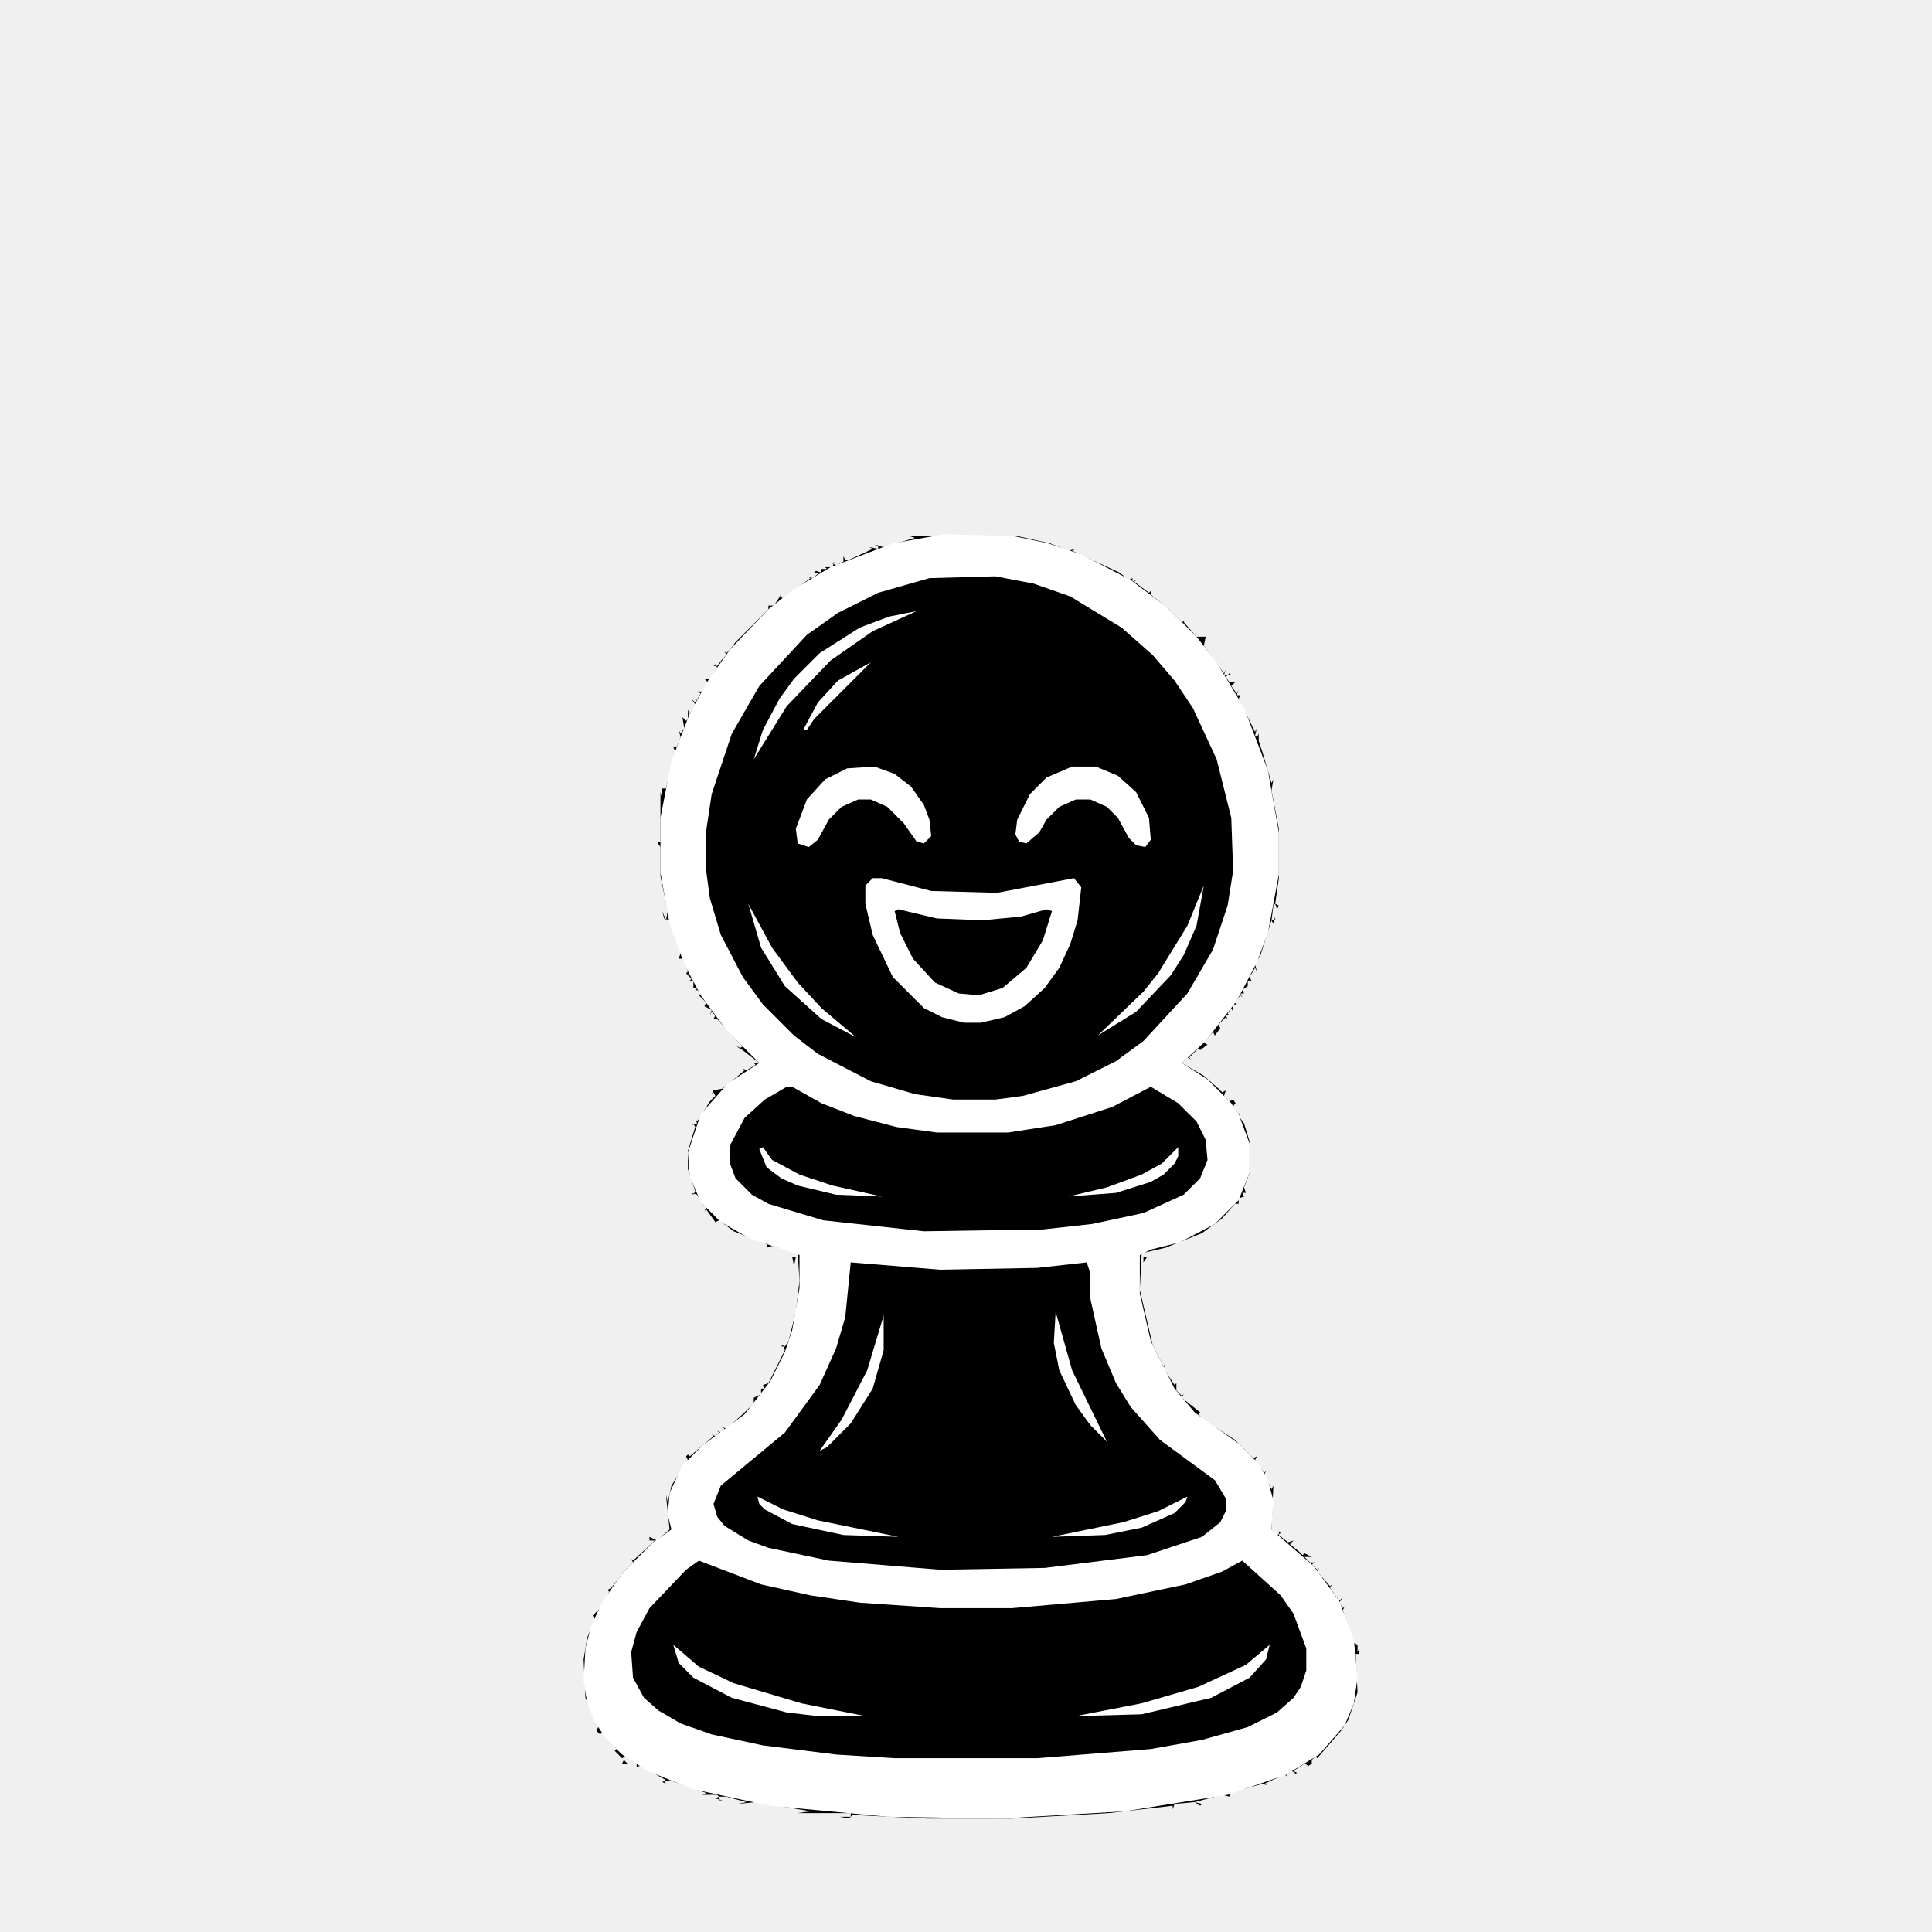
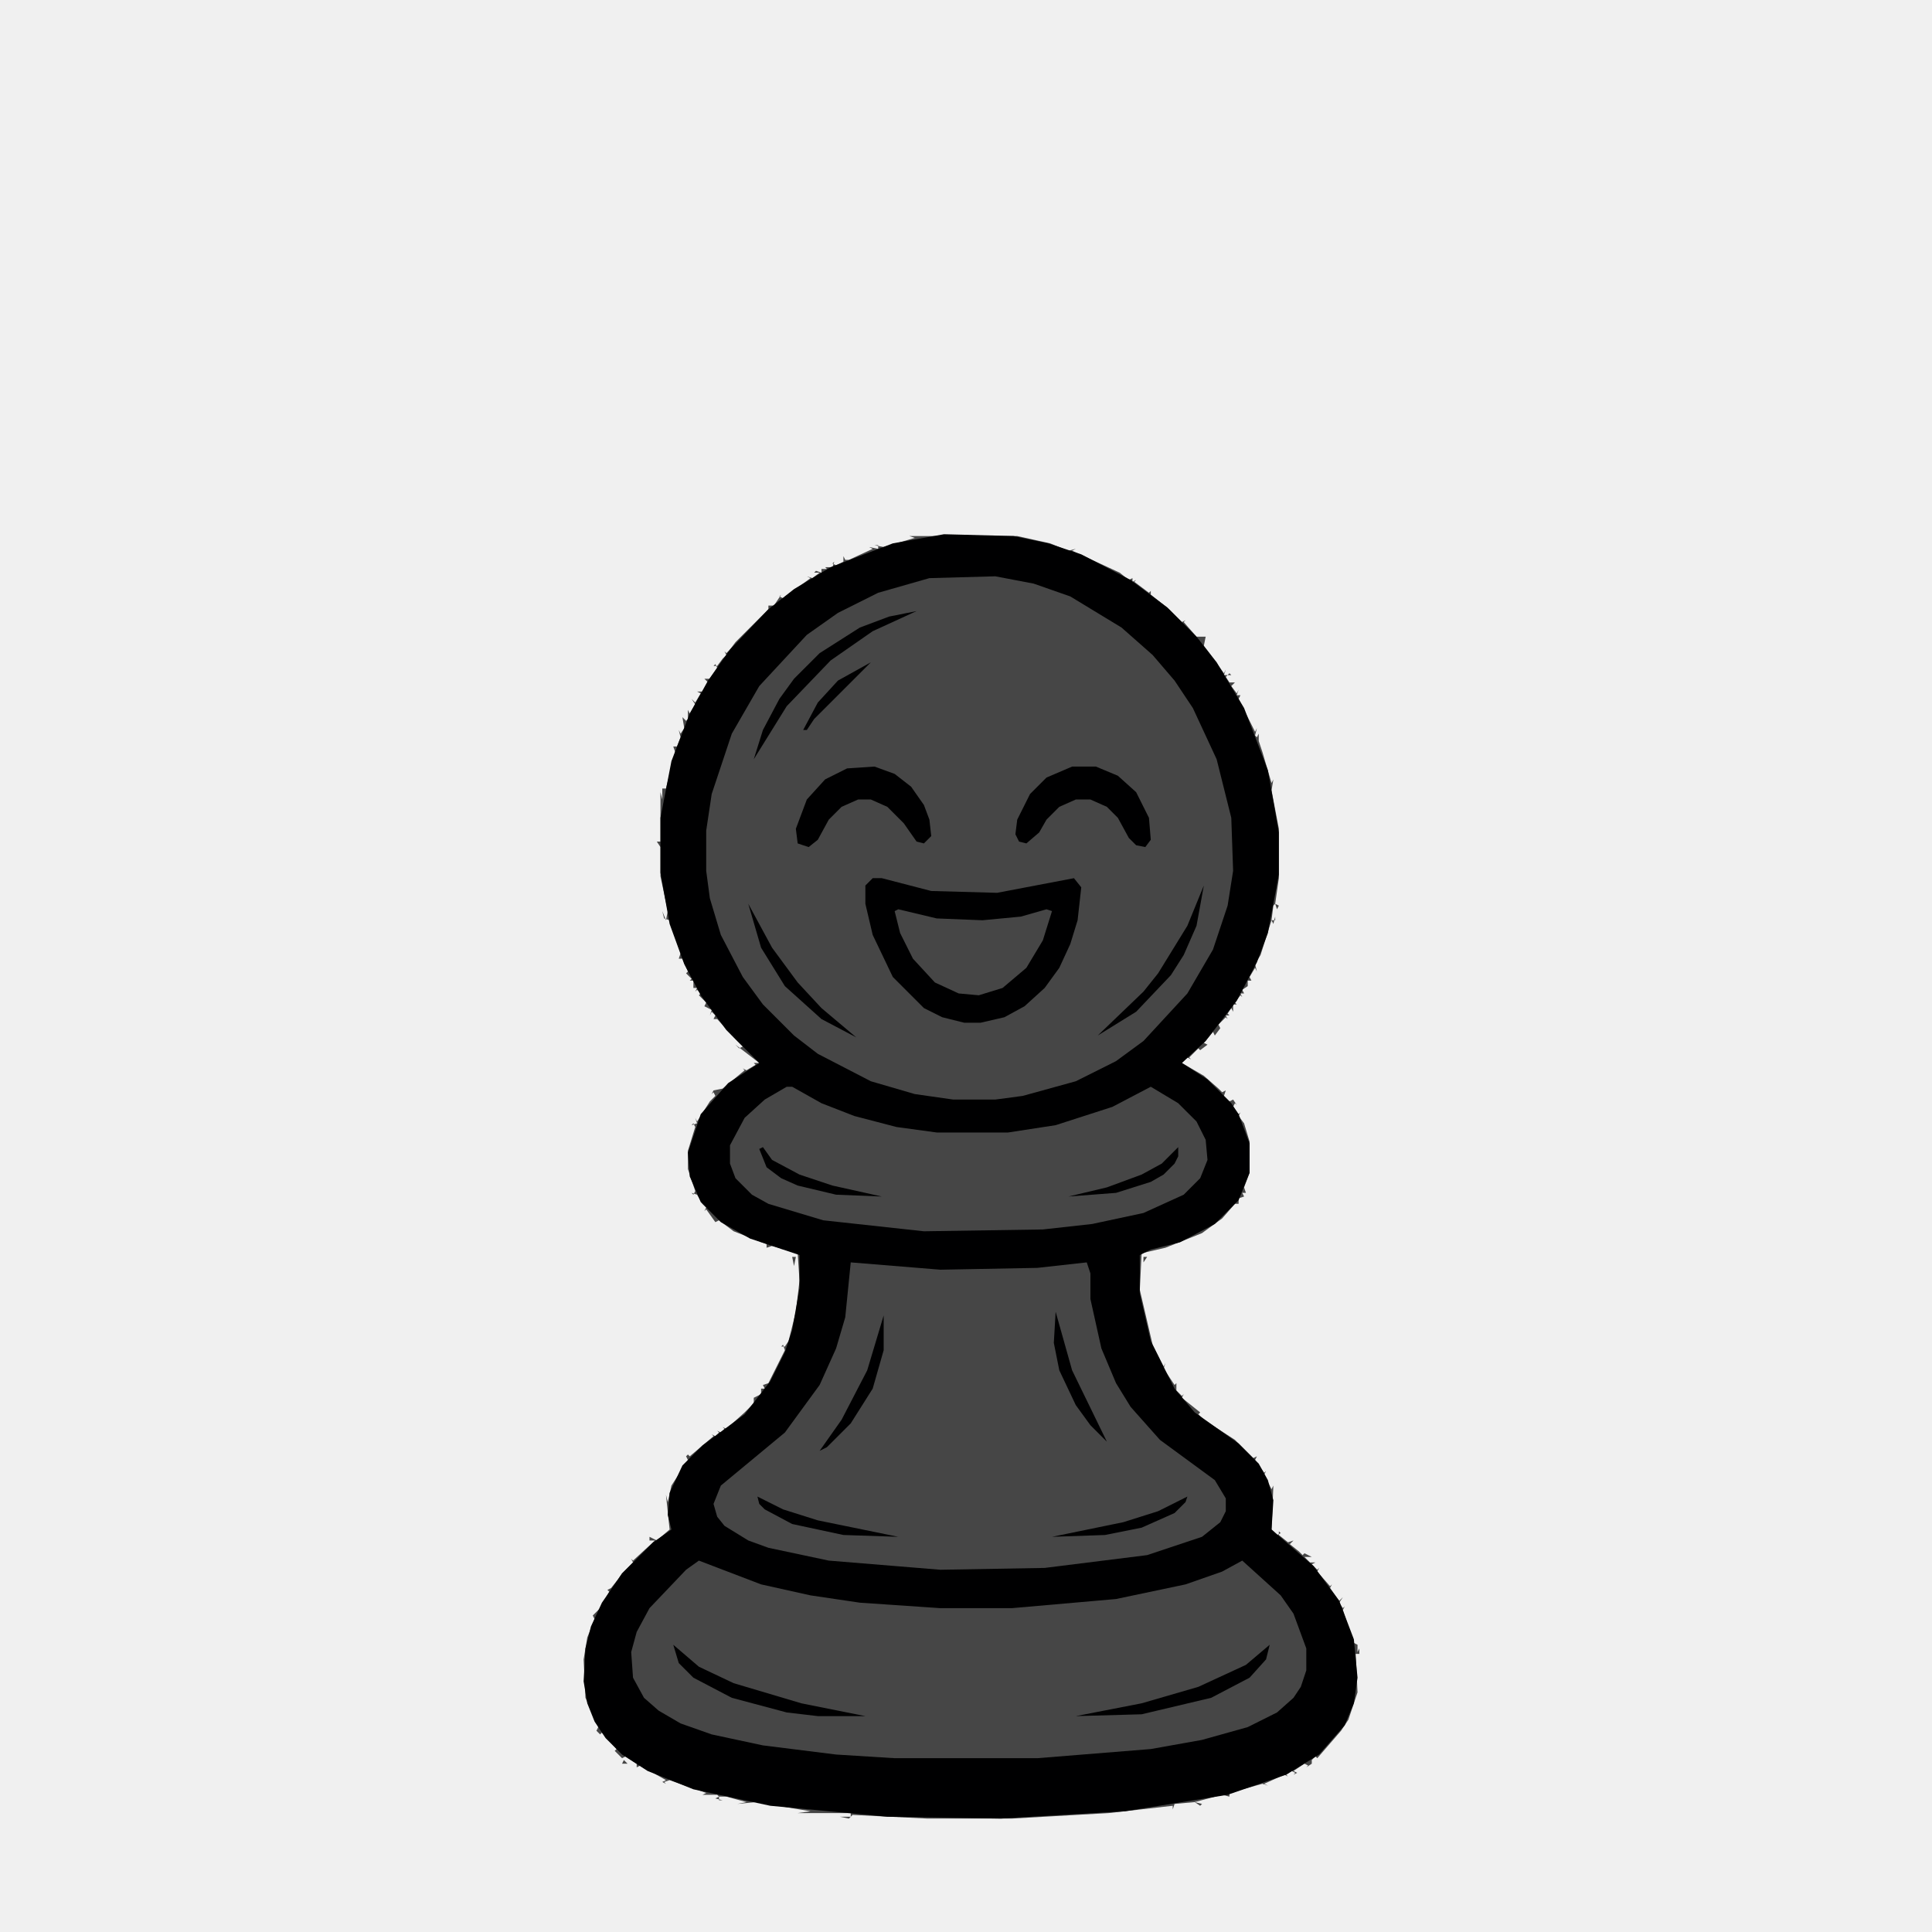
<svg xmlns="http://www.w3.org/2000/svg" width="1056" height="1056" viewBox="0 0 1056 1056">
-   <path d="M 627 687 L 625 687 L 625 690 Z M 435 687 L 433 687 L 434 692 Z M 497 293 L 500 294 L 483 299 L 478 298 L 480 298 L 480 300 L 475 299 L 477 300 L 464 306 L 462 306 L 461 304 L 461 307 L 457 309 L 455 308 L 456 307 L 455 310 L 451 310 L 452 311 L 449 311 L 449 313 L 446 312 L 445 313 L 448 313 L 444 316 L 441 315 L 443 316 L 428 327 L 426 326 L 427 325 L 423 331 L 420 331 L 420 333 L 402 351 L 401 350 L 399 352 L 401 350 L 402 351 L 399 355 L 397 354 L 399 355 L 397 357 L 396 356 L 395 357 L 396 356 L 397 358 L 395 360 L 394 359 L 395 360 L 392 364 L 390 364 L 391 363 L 392 365 L 388 371 L 385 371 L 387 373 L 384 378 L 381 378 L 383 379 L 380 384 L 378 382 L 380 385 L 377 390 L 376 388 L 376 393 L 375 394 L 373 392 L 374 398 L 372 401 L 371 399 L 372 403 L 370 408 L 368 408 L 369 411 L 364 431 L 362 431 L 362 437 L 361 433 L 361 460 L 359 460 L 359 449 L 359 460 L 361 463 L 361 479 L 365 498 L 364 503 L 362 498 L 363 502 L 366 503 L 372 521 L 371 524 L 373 524 L 376 531 L 375 532 L 373 530 L 378 535 L 377 536 L 379 536 L 379 540 L 381 540 L 380 542 L 381 541 L 383 543 L 382 544 L 384 546 L 382 547 L 384 546 L 386 548 L 385 550 L 389 552 L 388 555 L 389 553 L 391 555 L 390 557 L 392 557 L 402 568 L 400 570 L 402 568 L 406 572 L 404 573 L 402 571 L 415 581 L 412 581 L 413 582 L 408 585 L 406 584 L 407 585 L 395 595 L 390 596 L 389 598 L 390 597 L 391 599 L 388 602 L 385 602 L 388 602 L 381 613 L 380 611 L 381 614 L 378 615 L 379 614 L 380 616 L 376 629 L 376 639 L 380 651 L 379 653 L 378 652 L 381 653 L 384 658 L 383 660 L 384 658 L 386 660 L 385 662 L 386 661 L 391 668 L 393 667 L 401 673 L 419 680 L 419 682 L 422 681 L 436 685 L 437 700 L 435 717 L 431 733 L 429 736 L 427 736 L 428 735 L 429 738 L 420 756 L 417 757 L 418 759 L 416 759 L 416 762 L 412 764 L 412 767 L 407 772 L 405 770 L 407 772 L 397 781 L 395 780 L 396 781 L 394 783 L 392 782 L 393 783 L 391 785 L 389 784 L 390 785 L 377 796 L 375 794 L 376 795 L 373 798 L 375 796 L 376 798 L 367 812 L 365 821 L 364 817 L 366 836 L 359 842 L 355 840 L 355 842 L 358 842 L 346 853 L 345 852 L 346 854 L 340 860 L 338 858 L 340 860 L 338 863 L 336 861 L 337 860 L 336 861 L 338 863 L 334 868 L 332 866 L 333 865 L 332 866 L 334 868 L 332 869 L 333 870 L 328 879 L 323 884 L 324 883 L 325 885 L 321 895 L 319 907 L 320 928 L 327 944 L 326 946 L 328 948 L 329 947 L 337 956 L 336 957 L 341 962 L 340 964 L 343 964 L 342 965 L 343 964 L 340 961 L 342 960 L 348 964 L 348 966 L 350 965 L 364 973 L 362 974 L 364 975 L 363 974 L 366 973 L 386 980 L 384 981 L 392 981 L 393 982 L 391 983 L 395 984 L 393 984 L 393 982 L 397 982 L 408 985 L 403 986 L 413 985 L 443 990 L 436 991 L 465 991 L 465 993 L 459 993 L 464 994 L 466 992 L 507 994 L 553 994 L 606 991 L 641 987 L 641 989 L 642 986 L 653 985 L 656 987 L 657 986 L 653 985 L 668 981 L 672 982 L 672 980 L 690 975 L 693 976 L 691 975 L 702 970 L 704 971 L 703 970 L 706 968 L 708 969 L 707 970 L 709 969 L 707 968 L 713 964 L 715 965 L 714 966 L 717 964 L 717 962 L 719 960 L 720 961 L 733 946 L 734 947 L 733 946 L 737 940 L 742 925 L 741 904 L 743 904 L 743 901 L 742 903 L 742 899 L 740 898 L 734 880 L 735 878 L 734 879 L 732 876 L 734 873 L 732 875 L 727 868 L 728 866 L 727 867 L 720 859 L 721 857 L 720 858 L 717 855 L 719 854 L 716 854 L 713 851 L 717 851 L 713 849 L 712 850 L 710 848 L 711 847 L 710 848 L 705 844 L 707 842 L 704 843 L 699 839 L 699 837 L 700 838 L 698 839 L 695 836 L 696 812 L 695 814 L 691 806 L 692 804 L 691 805 L 686 798 L 687 796 L 685 797 L 675 787 L 658 776 L 655 773 L 656 772 L 646 764 L 647 762 L 646 763 L 643 760 L 643 756 L 642 757 L 636 748 L 637 745 L 636 747 L 630 735 L 623 705 L 624 685 L 637 682 L 657 674 L 668 666 L 669 667 L 668 666 L 675 658 L 677 658 L 677 655 L 680 654 L 679 652 L 681 652 L 680 649 L 683 641 L 683 624 L 680 614 L 677 610 L 678 608 L 677 609 L 674 605 L 675 603 L 676 604 L 674 601 L 672 602 L 669 599 L 670 596 L 668 597 L 666 595 L 667 593 L 666 595 L 658 588 L 646 581 L 649 578 L 651 579 L 650 578 L 655 573 L 656 574 L 660 571 L 658 570 L 663 564 L 664 566 L 667 562 L 666 560 L 670 556 L 671 557 L 670 555 L 672 555 L 671 554 L 673 551 L 674 553 L 674 549 L 676 549 L 675 548 L 678 544 L 679 545 L 678 543 L 680 543 L 679 541 L 682 539 L 682 536 L 684 536 L 683 534 L 686 529 L 687 531 L 686 527 L 689 522 L 695 503 L 696 505 L 697 501 L 697 503 L 695 503 L 696 495 L 697 494 L 698 497 L 699 495 L 697 494 L 699 480 L 699 453 L 695 432 L 696 426 L 695 428 L 690 411 L 692 410 L 690 411 L 688 405 L 690 404 L 688 405 L 688 401 L 687 403 L 686 402 L 687 398 L 686 400 L 677 382 L 678 380 L 676 380 L 677 377 L 676 379 L 673 375 L 675 373 L 672 373 L 670 370 L 672 368 L 673 369 L 669 369 L 670 366 L 669 368 L 661 357 L 662 356 L 661 357 L 658 353 L 659 348 L 654 348 L 647 340 L 648 339 L 646 340 L 639 333 L 640 332 L 639 333 L 629 325 L 629 323 L 628 324 L 620 318 L 621 317 L 619 318 L 619 316 L 617 317 L 612 313 L 586 301 L 588 300 L 584 301 L 574 297 L 556 293 Z" fill="#000000" fill-rule="evenodd" stroke="none" />
-   <path d="M 488 297 L 454 310 L 434 322 L 420 333 L 399 355 L 387 372 L 377 390 L 367 416 L 361 447 L 361 477 L 366 505 L 374 527 L 383 544 L 397 563 L 415 581 L 398 592 L 383 609 L 376 630 L 377 643 L 383 657 L 394 668 L 410 677 L 437 686 L 437 704 L 433 727 L 429 739 L 421 755 L 407 773 L 384 790 L 373 801 L 366 816 L 365 828 L 367 836 L 357 843 L 340 860 L 329 876 L 323 889 L 320 901 L 319 919 L 321 931 L 325 941 L 331 950 L 340 959 L 354 968 L 379 978 L 421 987 L 485 993 L 547 994 L 615 990 L 671 981 L 703 970 L 721 959 L 735 943 L 740 931 L 742 917 L 740 896 L 732 875 L 718 856 L 695 836 L 696 820 L 693 809 L 688 800 L 677 789 L 653 772 L 642 759 L 629 733 L 623 707 L 623 686 L 629 683 L 645 679 L 664 669 L 677 656 L 683 641 L 683 625 L 677 609 L 673 603 L 660 590 L 646 581 L 659 569 L 676 547 L 687 526 L 693 510 L 699 478 L 699 455 L 693 421 L 680 387 L 665 362 L 654 348 L 638 332 L 618 317 L 591 303 L 573 297 L 554 293 L 516 292 Z M 345 903 L 348 892 L 355 879 L 375 858 L 382 853 L 416 866 L 443 872 L 470 876 L 514 879 L 553 879 L 610 874 L 648 866 L 668 859 L 679 853 L 700 872 L 707 882 L 714 901 L 714 913 L 711 922 L 707 928 L 698 936 L 682 944 L 657 951 L 629 956 L 567 961 L 489 961 L 457 959 L 417 954 L 389 948 L 372 942 L 360 935 L 352 928 L 346 917 Z M 694 899 L 681 910 L 655 922 L 624 931 L 588 938 L 624 937 L 662 928 L 683 917 L 692 907 Z M 368 899 L 371 909 L 379 917 L 400 928 L 430 936 L 447 938 L 473 938 L 438 931 L 401 920 L 382 911 Z M 390 822 L 394 812 L 429 783 L 448 757 L 457 737 L 462 720 L 465 690 L 514 694 L 567 693 L 594 690 L 596 696 L 596 710 L 602 737 L 610 756 L 618 769 L 634 787 L 664 809 L 670 819 L 670 826 L 667 832 L 657 840 L 627 850 L 571 857 L 514 858 L 453 853 L 420 846 L 409 842 L 396 834 L 392 829 Z M 649 818 L 633 826 L 614 832 L 575 840 L 604 839 L 624 835 L 642 827 L 648 821 Z M 414 818 L 415 822 L 418 825 L 433 833 L 461 839 L 491 840 L 447 831 L 428 825 Z M 483 719 L 474 749 L 460 776 L 448 793 L 452 791 L 465 778 L 477 759 L 483 738 Z M 577 717 L 576 734 L 579 749 L 588 768 L 596 779 L 605 788 L 586 749 Z M 399 626 L 407 611 L 418 601 L 430 594 L 433 594 L 449 603 L 467 610 L 490 616 L 512 619 L 551 619 L 577 615 L 608 605 L 629 594 L 644 603 L 654 613 L 659 623 L 660 634 L 656 644 L 647 653 L 625 663 L 597 669 L 570 672 L 505 673 L 450 667 L 420 658 L 411 653 L 402 644 L 399 636 Z M 644 627 L 635 636 L 624 642 L 605 649 L 584 654 L 610 652 L 629 646 L 636 642 L 642 636 L 644 632 Z M 415 628 L 419 638 L 427 644 L 436 648 L 457 653 L 482 654 L 455 648 L 437 642 L 422 634 L 417 627 Z M 508 316 L 544 315 L 565 319 L 585 326 L 613 343 L 630 358 L 642 372 L 652 387 L 665 415 L 673 447 L 674 476 L 671 495 L 663 519 L 649 543 L 625 569 L 610 580 L 588 591 L 559 599 L 544 601 L 521 601 L 500 598 L 476 591 L 447 576 L 434 566 L 417 549 L 406 534 L 394 511 L 388 491 L 386 476 L 386 454 L 389 434 L 400 401 L 415 375 L 441 347 L 458 335 L 480 324 Z M 409 494 L 416 518 L 429 539 L 449 557 L 468 567 L 449 551 L 436 537 L 422 518 Z M 658 484 L 649 506 L 633 532 L 625 542 L 600 566 L 621 553 L 640 533 L 647 522 L 654 506 Z M 473 484 L 473 494 L 477 511 L 488 534 L 505 551 L 515 556 L 527 559 L 536 559 L 549 556 L 560 550 L 571 540 L 579 529 L 585 516 L 589 503 L 591 485 L 587 480 L 545 488 L 509 487 L 482 480 L 477 480 Z M 489 498 L 491 497 L 512 502 L 537 503 L 558 501 L 572 497 L 575 498 L 570 514 L 561 529 L 548 540 L 535 544 L 524 543 L 511 537 L 499 524 L 492 510 Z M 556 448 L 555 456 L 557 460 L 561 461 L 568 455 L 572 448 L 579 441 L 588 437 L 596 437 L 605 441 L 611 447 L 617 458 L 621 462 L 626 463 L 629 459 L 628 447 L 621 433 L 611 424 L 599 419 L 586 419 L 572 425 L 563 434 Z M 435 453 L 436 461 L 442 463 L 447 459 L 453 448 L 460 441 L 469 437 L 476 437 L 485 441 L 494 450 L 501 460 L 505 461 L 509 457 L 508 448 L 505 440 L 498 430 L 489 423 L 478 419 L 463 420 L 451 426 L 441 437 Z M 476 362 L 458 372 L 447 384 L 439 399 L 441 399 L 445 393 Z M 501 334 L 486 337 L 470 343 L 448 357 L 434 371 L 426 382 L 417 399 L 412 415 L 430 386 L 454 361 L 477 345 Z" fill="#ffffff" fill-rule="evenodd" stroke="none" />
+   <path d="M 627 687 L 625 687 L 625 690 Z M 435 687 L 433 687 L 434 692 Z M 497 293 L 500 294 L 483 299 L 478 298 L 480 298 L 480 300 L 475 299 L 477 300 L 464 306 L 462 306 L 461 304 L 461 307 L 457 309 L 455 308 L 456 307 L 455 310 L 451 310 L 452 311 L 449 311 L 449 313 L 446 312 L 445 313 L 448 313 L 444 316 L 441 315 L 443 316 L 428 327 L 426 326 L 427 325 L 423 331 L 420 331 L 420 333 L 402 351 L 401 350 L 399 352 L 401 350 L 402 351 L 399 355 L 397 354 L 399 355 L 397 357 L 396 356 L 395 357 L 396 356 L 397 358 L 395 360 L 394 359 L 395 360 L 392 364 L 390 364 L 391 363 L 392 365 L 388 371 L 385 371 L 387 373 L 384 378 L 381 378 L 383 379 L 380 384 L 378 382 L 380 385 L 377 390 L 376 388 L 376 393 L 375 394 L 373 392 L 374 398 L 372 401 L 371 399 L 372 403 L 370 408 L 368 408 L 369 411 L 364 431 L 362 431 L 362 437 L 361 433 L 361 460 L 359 460 L 359 449 L 359 460 L 361 463 L 361 479 L 365 498 L 364 503 L 362 498 L 363 502 L 366 503 L 372 521 L 371 524 L 373 524 L 376 531 L 375 532 L 373 530 L 378 535 L 377 536 L 379 536 L 379 540 L 381 540 L 380 542 L 381 541 L 383 543 L 382 544 L 384 546 L 382 547 L 384 546 L 386 548 L 385 550 L 389 552 L 388 555 L 389 553 L 391 555 L 390 557 L 392 557 L 402 568 L 400 570 L 402 568 L 406 572 L 404 573 L 402 571 L 415 581 L 412 581 L 413 582 L 408 585 L 406 584 L 407 585 L 395 595 L 390 596 L 389 598 L 390 597 L 391 599 L 388 602 L 385 602 L 388 602 L 381 613 L 380 611 L 381 614 L 378 615 L 379 614 L 380 616 L 376 629 L 376 639 L 380 651 L 379 653 L 378 652 L 381 653 L 384 658 L 383 660 L 384 658 L 386 660 L 385 662 L 386 661 L 391 668 L 393 667 L 401 673 L 419 680 L 419 682 L 422 681 L 436 685 L 437 700 L 435 717 L 431 733 L 429 736 L 427 736 L 428 735 L 429 738 L 420 756 L 417 757 L 418 759 L 416 759 L 416 762 L 412 764 L 412 767 L 407 772 L 405 770 L 407 772 L 397 781 L 395 780 L 396 781 L 394 783 L 392 782 L 393 783 L 391 785 L 389 784 L 390 785 L 377 796 L 375 794 L 376 795 L 373 798 L 375 796 L 376 798 L 367 812 L 365 821 L 364 817 L 366 836 L 359 842 L 355 840 L 355 842 L 358 842 L 346 853 L 345 852 L 346 854 L 340 860 L 338 858 L 340 860 L 338 863 L 336 861 L 337 860 L 336 861 L 338 863 L 334 868 L 332 866 L 333 865 L 332 866 L 334 868 L 332 869 L 333 870 L 328 879 L 323 884 L 324 883 L 325 885 L 321 895 L 319 907 L 320 928 L 327 944 L 326 946 L 328 948 L 329 947 L 337 956 L 336 957 L 341 962 L 340 964 L 343 964 L 342 965 L 343 964 L 340 961 L 342 960 L 348 964 L 348 966 L 350 965 L 364 973 L 362 974 L 364 975 L 363 974 L 366 973 L 386 980 L 384 981 L 392 981 L 393 982 L 391 983 L 395 984 L 393 984 L 393 982 L 397 982 L 408 985 L 403 986 L 413 985 L 443 990 L 436 991 L 465 991 L 465 993 L 459 993 L 464 994 L 466 992 L 507 994 L 553 994 L 606 991 L 641 987 L 641 989 L 642 986 L 653 985 L 656 987 L 657 986 L 653 985 L 668 981 L 672 982 L 672 980 L 690 975 L 693 976 L 691 975 L 702 970 L 704 971 L 703 970 L 706 968 L 708 969 L 707 970 L 709 969 L 707 968 L 713 964 L 715 965 L 714 966 L 717 964 L 717 962 L 719 960 L 720 961 L 733 946 L 734 947 L 733 946 L 737 940 L 742 925 L 741 904 L 743 904 L 743 901 L 742 903 L 742 899 L 740 898 L 734 880 L 735 878 L 734 879 L 732 876 L 734 873 L 732 875 L 727 868 L 728 866 L 727 867 L 720 859 L 721 857 L 720 858 L 717 855 L 719 854 L 716 854 L 713 851 L 717 851 L 713 849 L 712 850 L 710 848 L 711 847 L 710 848 L 705 844 L 707 842 L 704 843 L 699 839 L 699 837 L 700 838 L 698 839 L 695 836 L 696 812 L 695 814 L 691 806 L 692 804 L 691 805 L 686 798 L 687 796 L 685 797 L 675 787 L 658 776 L 655 773 L 656 772 L 646 764 L 647 762 L 646 763 L 643 760 L 643 756 L 642 757 L 636 748 L 637 745 L 636 747 L 630 735 L 623 705 L 624 685 L 637 682 L 657 674 L 668 666 L 669 667 L 668 666 L 675 658 L 677 658 L 677 655 L 680 654 L 679 652 L 681 652 L 680 649 L 683 641 L 683 624 L 680 614 L 677 610 L 678 608 L 677 609 L 674 605 L 675 603 L 676 604 L 674 601 L 672 602 L 669 599 L 670 596 L 668 597 L 666 595 L 667 593 L 666 595 L 658 588 L 646 581 L 649 578 L 651 579 L 650 578 L 655 573 L 656 574 L 660 571 L 658 570 L 663 564 L 664 566 L 667 562 L 666 560 L 670 556 L 671 557 L 670 555 L 672 555 L 671 554 L 673 551 L 674 553 L 674 549 L 676 549 L 675 548 L 678 544 L 679 545 L 678 543 L 680 543 L 679 541 L 682 539 L 682 536 L 684 536 L 683 534 L 686 529 L 687 531 L 686 527 L 689 522 L 695 503 L 696 505 L 697 501 L 697 503 L 695 503 L 696 495 L 697 494 L 698 497 L 699 495 L 697 494 L 699 480 L 699 453 L 695 432 L 696 426 L 695 428 L 690 411 L 692 410 L 690 411 L 688 405 L 690 404 L 688 405 L 688 401 L 687 403 L 686 402 L 687 398 L 686 400 L 677 382 L 678 380 L 676 380 L 677 377 L 676 379 L 673 375 L 675 373 L 672 373 L 670 370 L 672 368 L 673 369 L 669 369 L 670 366 L 669 368 L 661 357 L 662 356 L 661 357 L 658 353 L 659 348 L 654 348 L 647 340 L 648 339 L 646 340 L 639 333 L 640 332 L 639 333 L 629 325 L 629 323 L 628 324 L 620 318 L 621 317 L 619 318 L 619 316 L 617 317 L 612 313 L 586 301 L 588 300 L 584 301 L 574 297 L 556 293 Z" fill="#464646" fill-rule="evenodd" stroke="none" />
+   <path d="M 488 297 L 454 310 L 434 322 L 420 333 L 399 355 L 387 372 L 377 390 L 367 416 L 361 447 L 361 477 L 366 505 L 374 527 L 383 544 L 397 563 L 415 581 L 398 592 L 383 609 L 376 630 L 377 643 L 383 657 L 394 668 L 410 677 L 437 686 L 437 704 L 433 727 L 429 739 L 421 755 L 407 773 L 384 790 L 373 801 L 366 816 L 365 828 L 367 836 L 357 843 L 340 860 L 329 876 L 323 889 L 320 901 L 319 919 L 321 931 L 325 941 L 331 950 L 340 959 L 354 968 L 379 978 L 421 987 L 485 993 L 547 994 L 615 990 L 671 981 L 703 970 L 721 959 L 735 943 L 740 931 L 742 917 L 740 896 L 732 875 L 718 856 L 695 836 L 696 820 L 693 809 L 688 800 L 677 789 L 653 772 L 642 759 L 629 733 L 623 707 L 623 686 L 629 683 L 645 679 L 664 669 L 677 656 L 683 641 L 683 625 L 677 609 L 673 603 L 660 590 L 646 581 L 659 569 L 676 547 L 687 526 L 693 510 L 699 478 L 699 455 L 693 421 L 680 387 L 665 362 L 654 348 L 638 332 L 618 317 L 591 303 L 573 297 L 554 293 L 516 292 Z M 345 903 L 348 892 L 355 879 L 375 858 L 382 853 L 416 866 L 443 872 L 470 876 L 514 879 L 553 879 L 610 874 L 648 866 L 668 859 L 679 853 L 700 872 L 707 882 L 714 901 L 714 913 L 711 922 L 707 928 L 698 936 L 682 944 L 657 951 L 629 956 L 567 961 L 489 961 L 457 959 L 417 954 L 389 948 L 372 942 L 360 935 L 352 928 L 346 917 Z M 694 899 L 681 910 L 655 922 L 624 931 L 588 938 L 624 937 L 662 928 L 683 917 L 692 907 Z M 368 899 L 371 909 L 379 917 L 400 928 L 430 936 L 447 938 L 473 938 L 438 931 L 401 920 L 382 911 Z M 390 822 L 394 812 L 429 783 L 448 757 L 457 737 L 462 720 L 465 690 L 514 694 L 567 693 L 594 690 L 596 696 L 596 710 L 602 737 L 610 756 L 618 769 L 634 787 L 664 809 L 670 819 L 670 826 L 667 832 L 657 840 L 627 850 L 571 857 L 514 858 L 453 853 L 420 846 L 409 842 L 396 834 L 392 829 Z M 649 818 L 633 826 L 614 832 L 575 840 L 604 839 L 624 835 L 642 827 L 648 821 Z M 414 818 L 415 822 L 418 825 L 433 833 L 461 839 L 491 840 L 447 831 L 428 825 Z M 483 719 L 474 749 L 460 776 L 448 793 L 452 791 L 465 778 L 477 759 L 483 738 Z M 577 717 L 576 734 L 579 749 L 588 768 L 596 779 L 605 788 L 586 749 Z M 399 626 L 407 611 L 418 601 L 430 594 L 433 594 L 449 603 L 467 610 L 490 616 L 512 619 L 551 619 L 577 615 L 608 605 L 629 594 L 644 603 L 654 613 L 659 623 L 660 634 L 656 644 L 647 653 L 625 663 L 597 669 L 570 672 L 505 673 L 450 667 L 420 658 L 411 653 L 402 644 L 399 636 Z M 644 627 L 635 636 L 624 642 L 605 649 L 584 654 L 610 652 L 629 646 L 636 642 L 642 636 L 644 632 Z M 415 628 L 419 638 L 427 644 L 436 648 L 457 653 L 482 654 L 455 648 L 437 642 L 422 634 L 417 627 Z M 508 316 L 544 315 L 565 319 L 585 326 L 613 343 L 630 358 L 642 372 L 652 387 L 665 415 L 673 447 L 674 476 L 671 495 L 663 519 L 649 543 L 625 569 L 610 580 L 588 591 L 559 599 L 544 601 L 521 601 L 500 598 L 476 591 L 447 576 L 434 566 L 417 549 L 406 534 L 394 511 L 388 491 L 386 476 L 386 454 L 389 434 L 400 401 L 415 375 L 441 347 L 458 335 L 480 324 Z M 409 494 L 416 518 L 429 539 L 449 557 L 468 567 L 449 551 L 436 537 L 422 518 Z M 658 484 L 649 506 L 633 532 L 625 542 L 600 566 L 621 553 L 640 533 L 647 522 L 654 506 Z M 473 484 L 473 494 L 477 511 L 488 534 L 505 551 L 515 556 L 527 559 L 536 559 L 549 556 L 560 550 L 571 540 L 579 529 L 585 516 L 589 503 L 591 485 L 587 480 L 545 488 L 509 487 L 482 480 L 477 480 Z M 489 498 L 491 497 L 512 502 L 537 503 L 558 501 L 572 497 L 575 498 L 570 514 L 561 529 L 548 540 L 535 544 L 524 543 L 511 537 L 499 524 L 492 510 Z M 556 448 L 555 456 L 557 460 L 561 461 L 568 455 L 572 448 L 579 441 L 588 437 L 596 437 L 605 441 L 611 447 L 617 458 L 621 462 L 626 463 L 629 459 L 628 447 L 621 433 L 611 424 L 599 419 L 586 419 L 572 425 L 563 434 Z M 435 453 L 436 461 L 442 463 L 447 459 L 453 448 L 460 441 L 469 437 L 476 437 L 485 441 L 494 450 L 501 460 L 505 461 L 509 457 L 508 448 L 505 440 L 498 430 L 489 423 L 478 419 L 463 420 L 451 426 L 441 437 Z M 476 362 L 458 372 L 447 384 L 439 399 L 441 399 L 445 393 Z M 501 334 L 486 337 L 470 343 L 448 357 L 434 371 L 426 382 L 417 399 L 412 415 L 430 386 L 454 361 L 477 345 Z" fill="#000001" fill-rule="evenodd" stroke="none" />
</svg>
